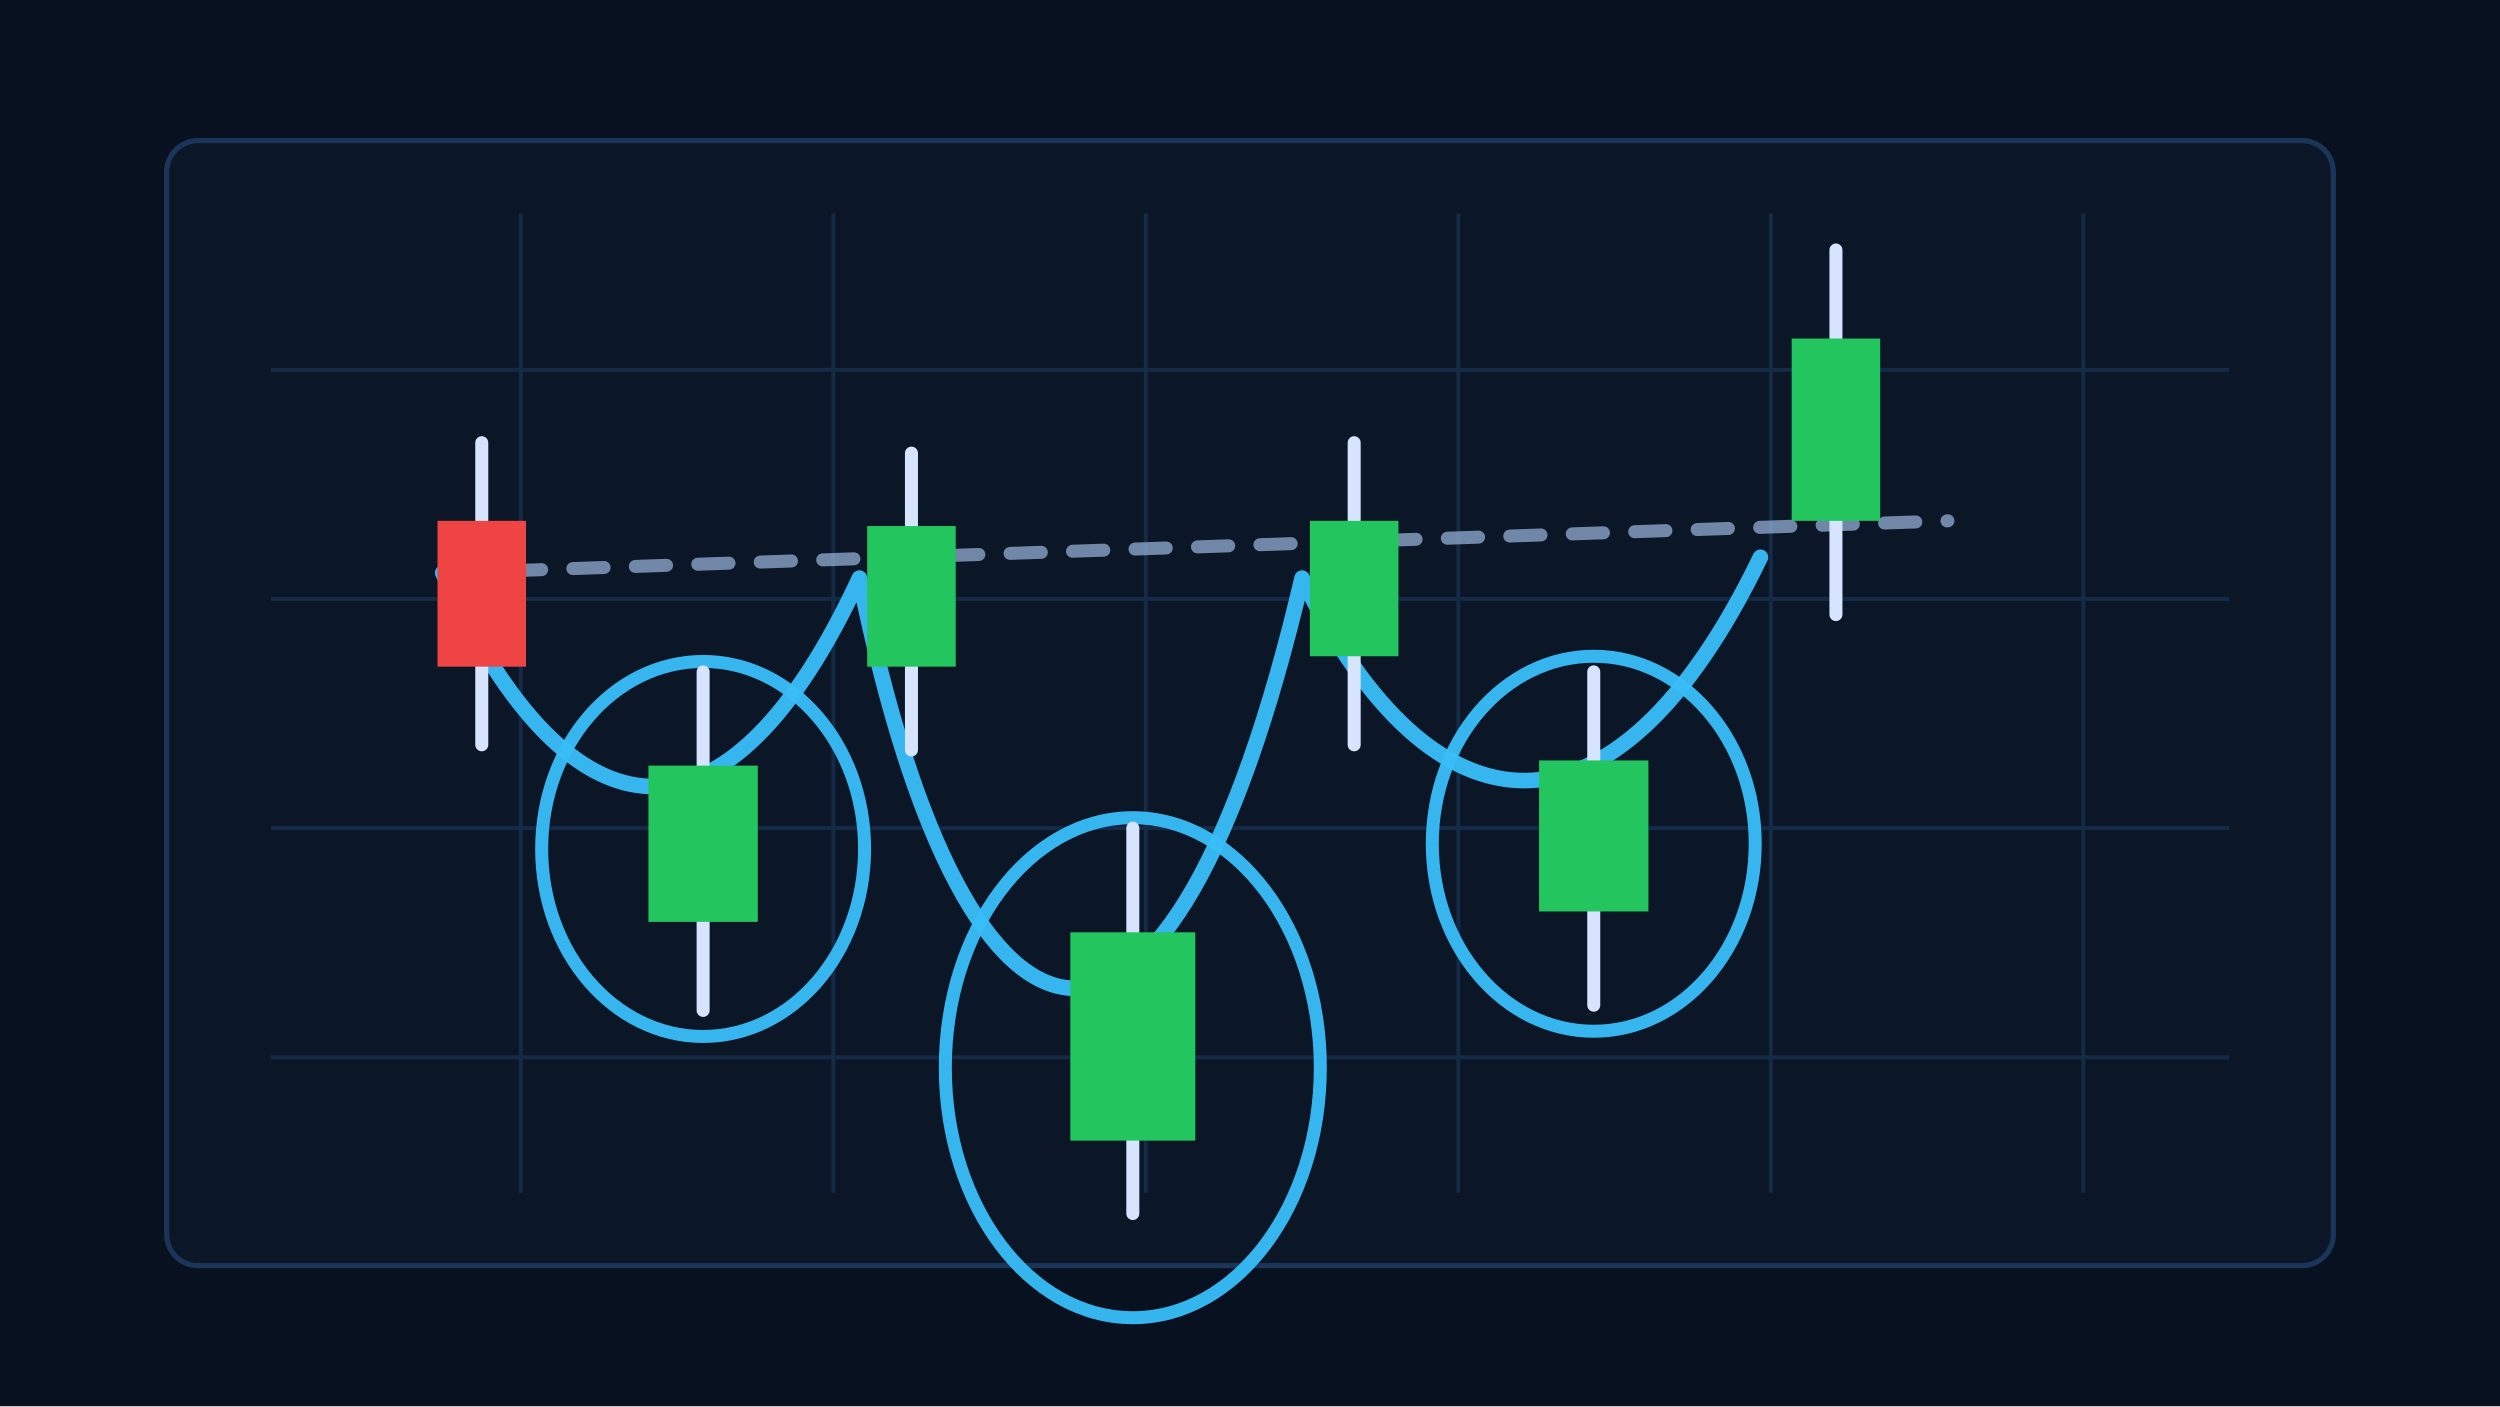
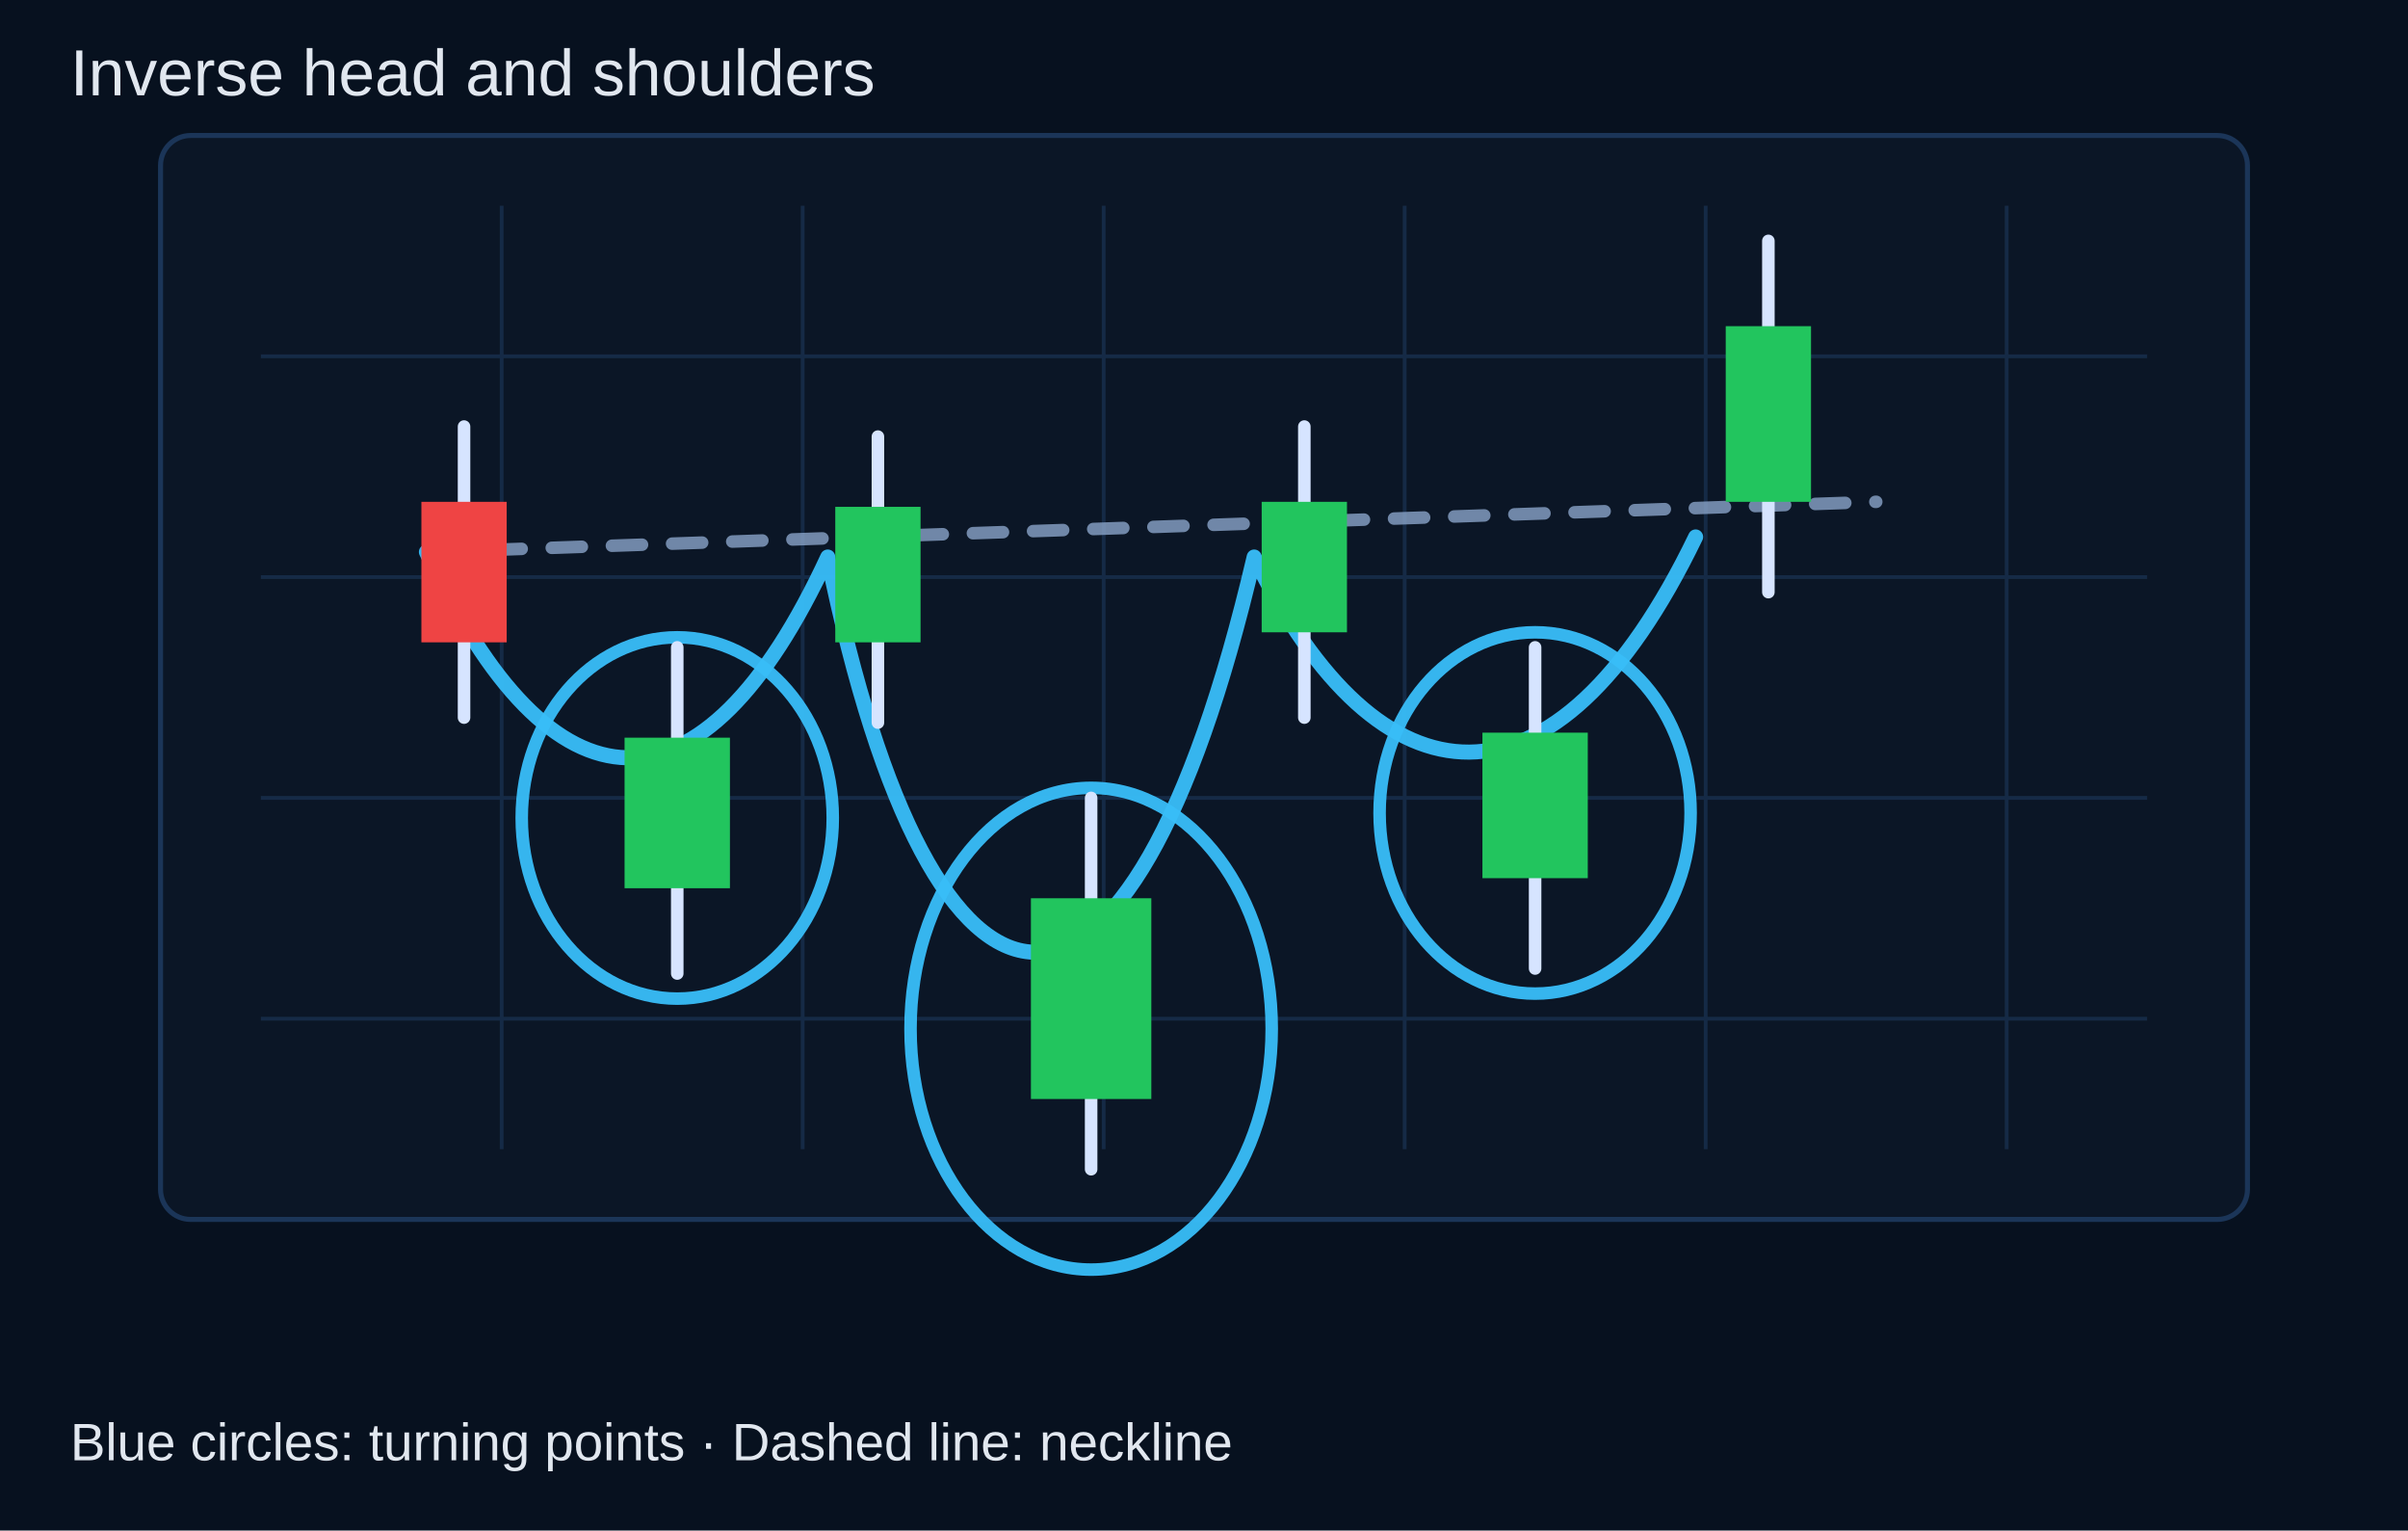
- <svg xmlns="http://www.w3.org/2000/svg" width="960" height="540" viewBox="0 0 960 540" aria-hidden="true">
-   <rect width="960" height="540" fill="#07111f" />
+ <svg xmlns="http://www.w3.org/2000/svg" width="960" height="610" viewBox="0 0 960 610" aria-hidden="true">
+   <rect width="960" height="610" fill="#07111f" />
  <rect x="64" y="54" width="832" height="432" rx="12" fill="#0b1626" stroke="#1b3558" stroke-width="2" />
  <g stroke="#18304d" stroke-width="1.5" opacity=".8">
    <path d="M104 142H856M104 230H856M104 318H856M104 406H856" />
    <path d="M200 82V458M320 82V458M440 82V458M560 82V458M680 82V458M800 82V458" />
  </g>
  <path d="M172 220L748 200" fill="none" stroke="#8aa4c8" stroke-width="5" stroke-linecap="round" opacity="0.8" stroke-dasharray="12 12" />
  <path d="M170 220C220 328 280 330 330 222C372 428 450 436 500 222C550 324 620 330 676 214" fill="none" stroke="#38bdf8" stroke-width="6" stroke-linecap="round" stroke-linejoin="round" opacity="0.95" />
  <ellipse cx="270" cy="326" rx="62" ry="72" fill="none" stroke="#38bdf8" stroke-width="5" opacity="0.95" />
  <ellipse cx="435" cy="410" rx="72" ry="96" fill="none" stroke="#38bdf8" stroke-width="5" opacity="0.95" />
  <ellipse cx="612" cy="324" rx="62" ry="72" fill="none" stroke="#38bdf8" stroke-width="5" opacity="0.95" />
  <g opacity="1">
    <line x1="185" y1="170" x2="185" y2="286" stroke="#d6e4ff" stroke-width="5" stroke-linecap="round" />
    <rect x="168" y="200" width="34" height="56" fill="#ef4444" />
  </g>
  <g opacity="1">
    <line x1="270" y1="258" x2="270" y2="388" stroke="#d6e4ff" stroke-width="5" stroke-linecap="round" />
    <rect x="249" y="294" width="42" height="60" fill="#22c55e" />
  </g>
  <g opacity="1">
    <line x1="350" y1="174" x2="350" y2="288" stroke="#d6e4ff" stroke-width="5" stroke-linecap="round" />
    <rect x="333" y="202" width="34" height="54" fill="#22c55e" />
  </g>
  <g opacity="1">
    <line x1="435" y1="318" x2="435" y2="466" stroke="#d6e4ff" stroke-width="5" stroke-linecap="round" />
    <rect x="411" y="358" width="48" height="80" fill="#22c55e" />
  </g>
  <g opacity="1">
    <line x1="520" y1="170" x2="520" y2="286" stroke="#d6e4ff" stroke-width="5" stroke-linecap="round" />
    <rect x="503" y="200" width="34" height="52" fill="#22c55e" />
  </g>
  <g opacity="1">
    <line x1="612" y1="258" x2="612" y2="386" stroke="#d6e4ff" stroke-width="5" stroke-linecap="round" />
    <rect x="591" y="292" width="42" height="58" fill="#22c55e" />
  </g>
  <g opacity="1">
    <line x1="705" y1="96" x2="705" y2="236" stroke="#d6e4ff" stroke-width="5" stroke-linecap="round" />
    <rect x="688" y="130" width="34" height="70" fill="#22c55e" />
  </g>
+   <text x="28" y="38" font-family="Arial, sans-serif" font-size="26" fill="#e1e7ef">Inverse head and shoulders</text>
+   <text x="28" y="582" font-family="Arial, sans-serif" font-size="21" fill="#e1e7ef">Blue circles: turning points · Dashed line: neckline</text>
</svg>
